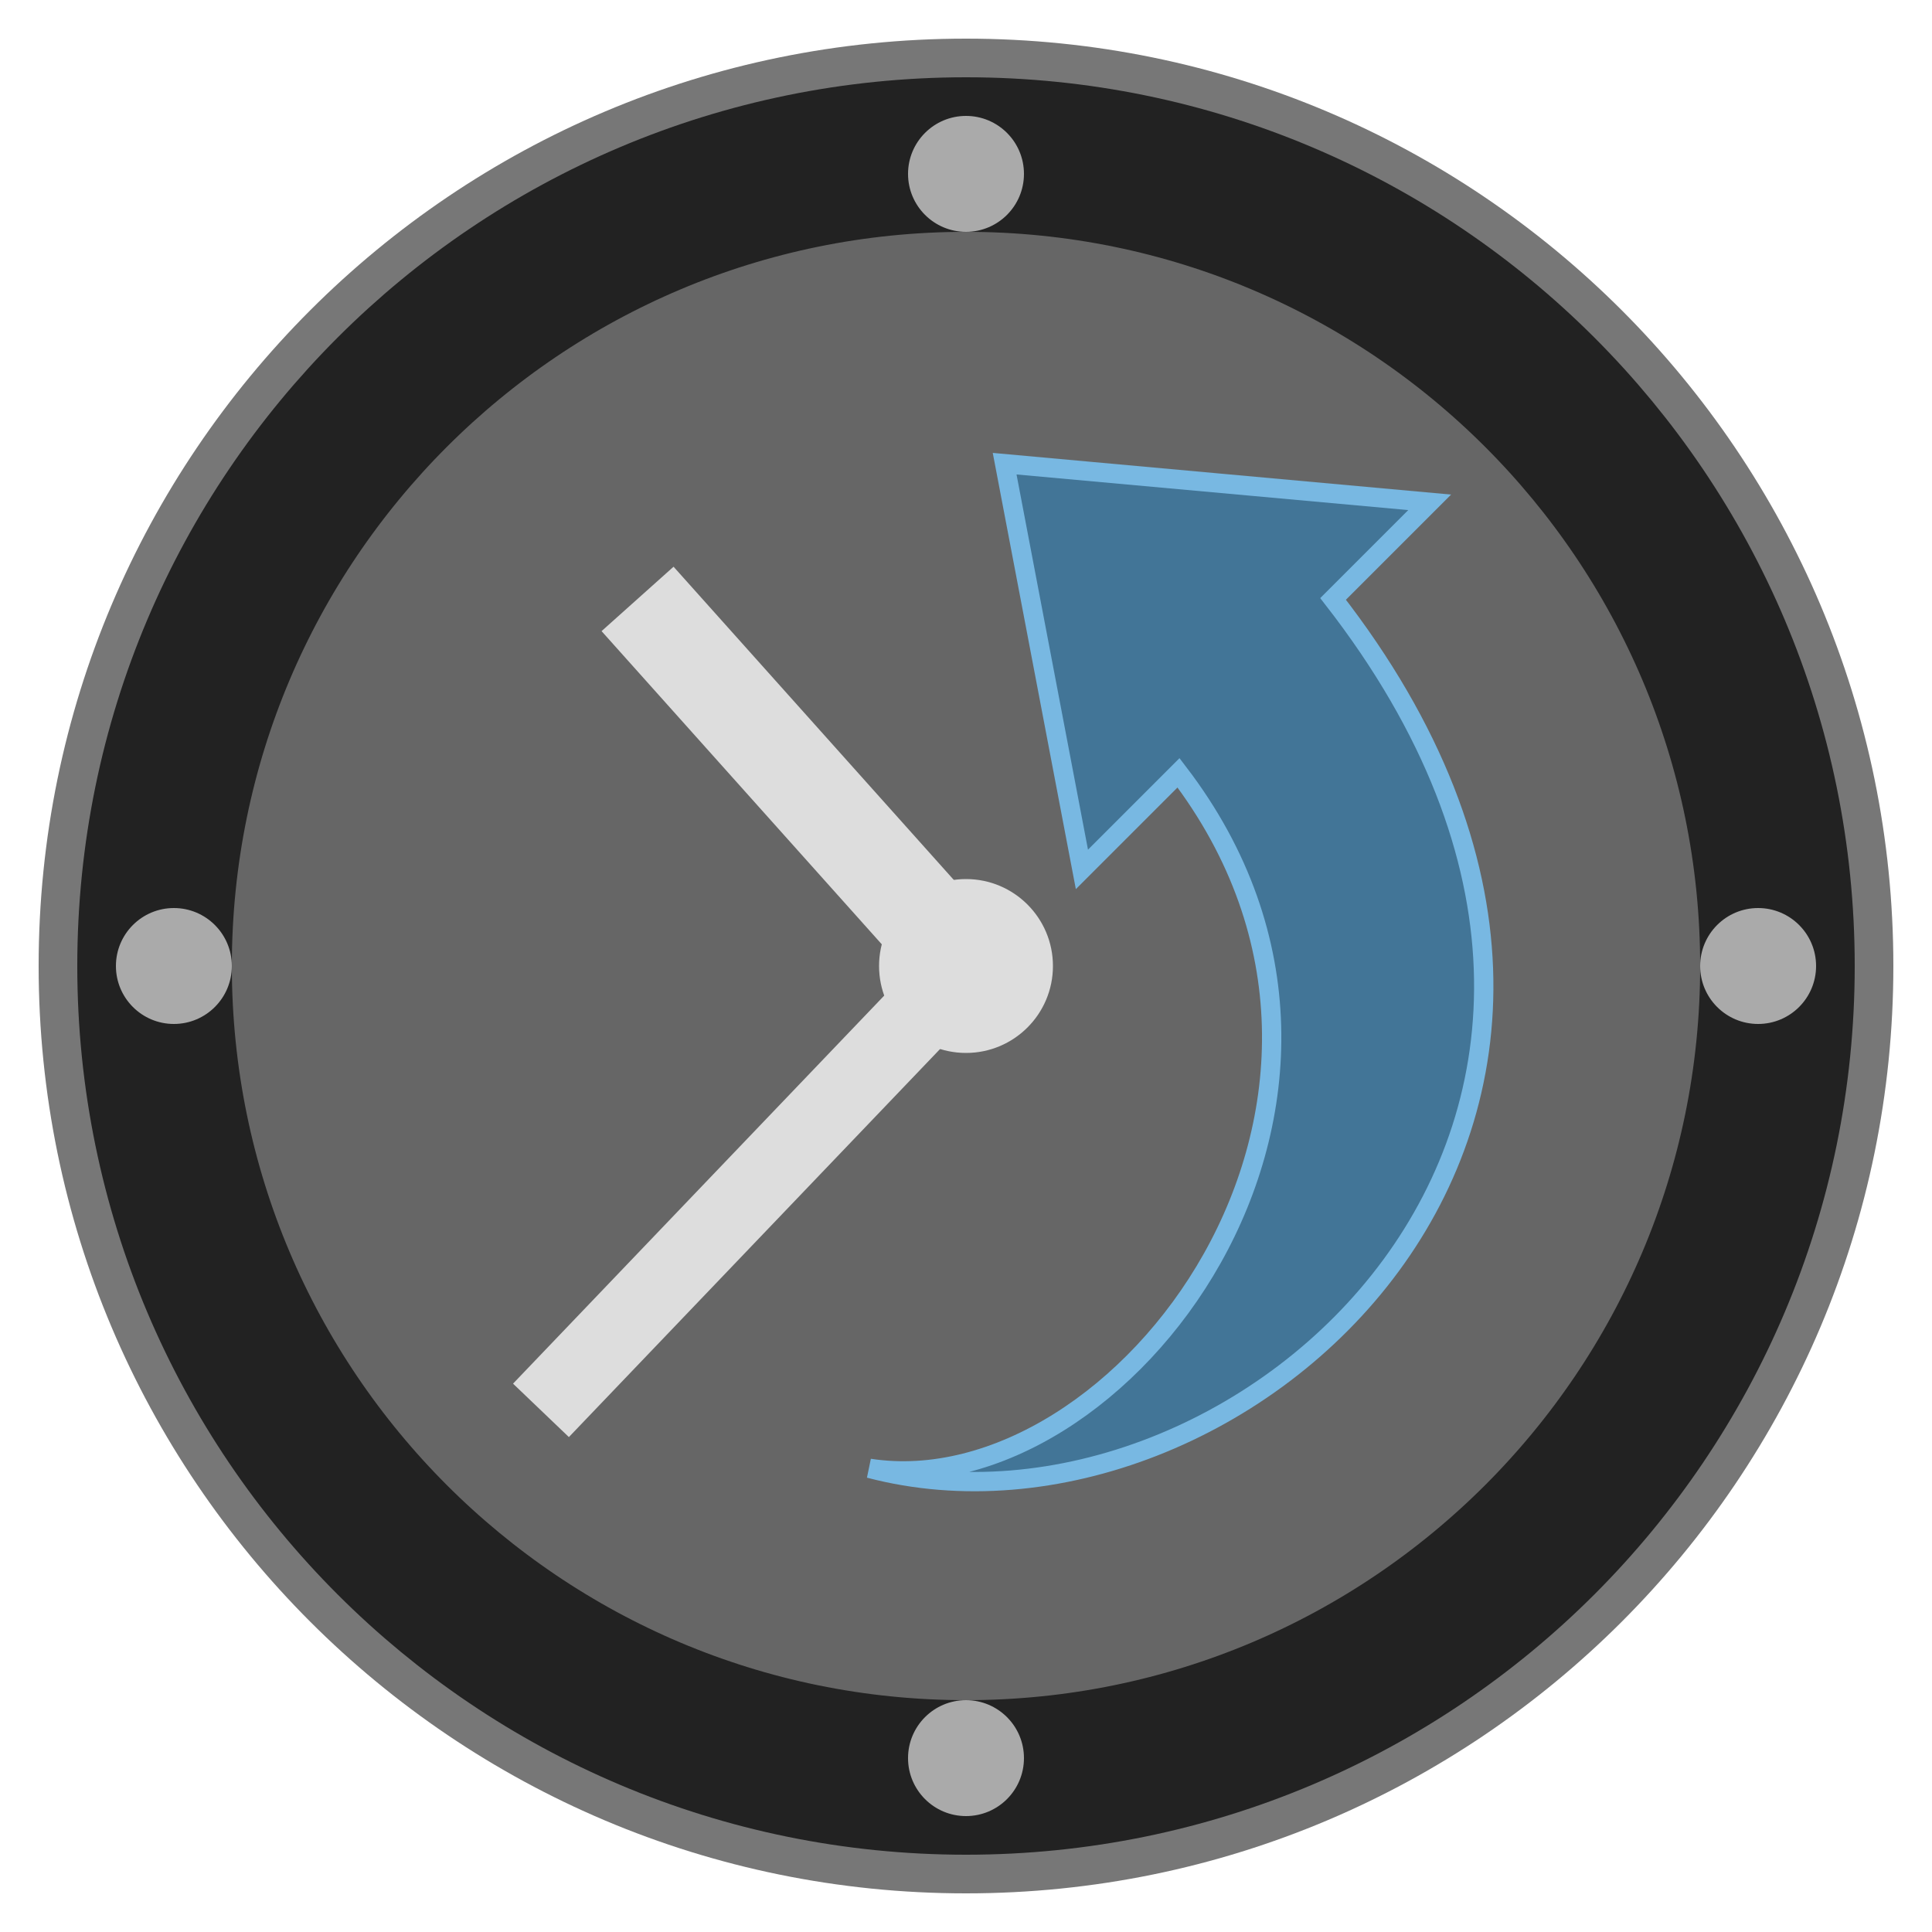
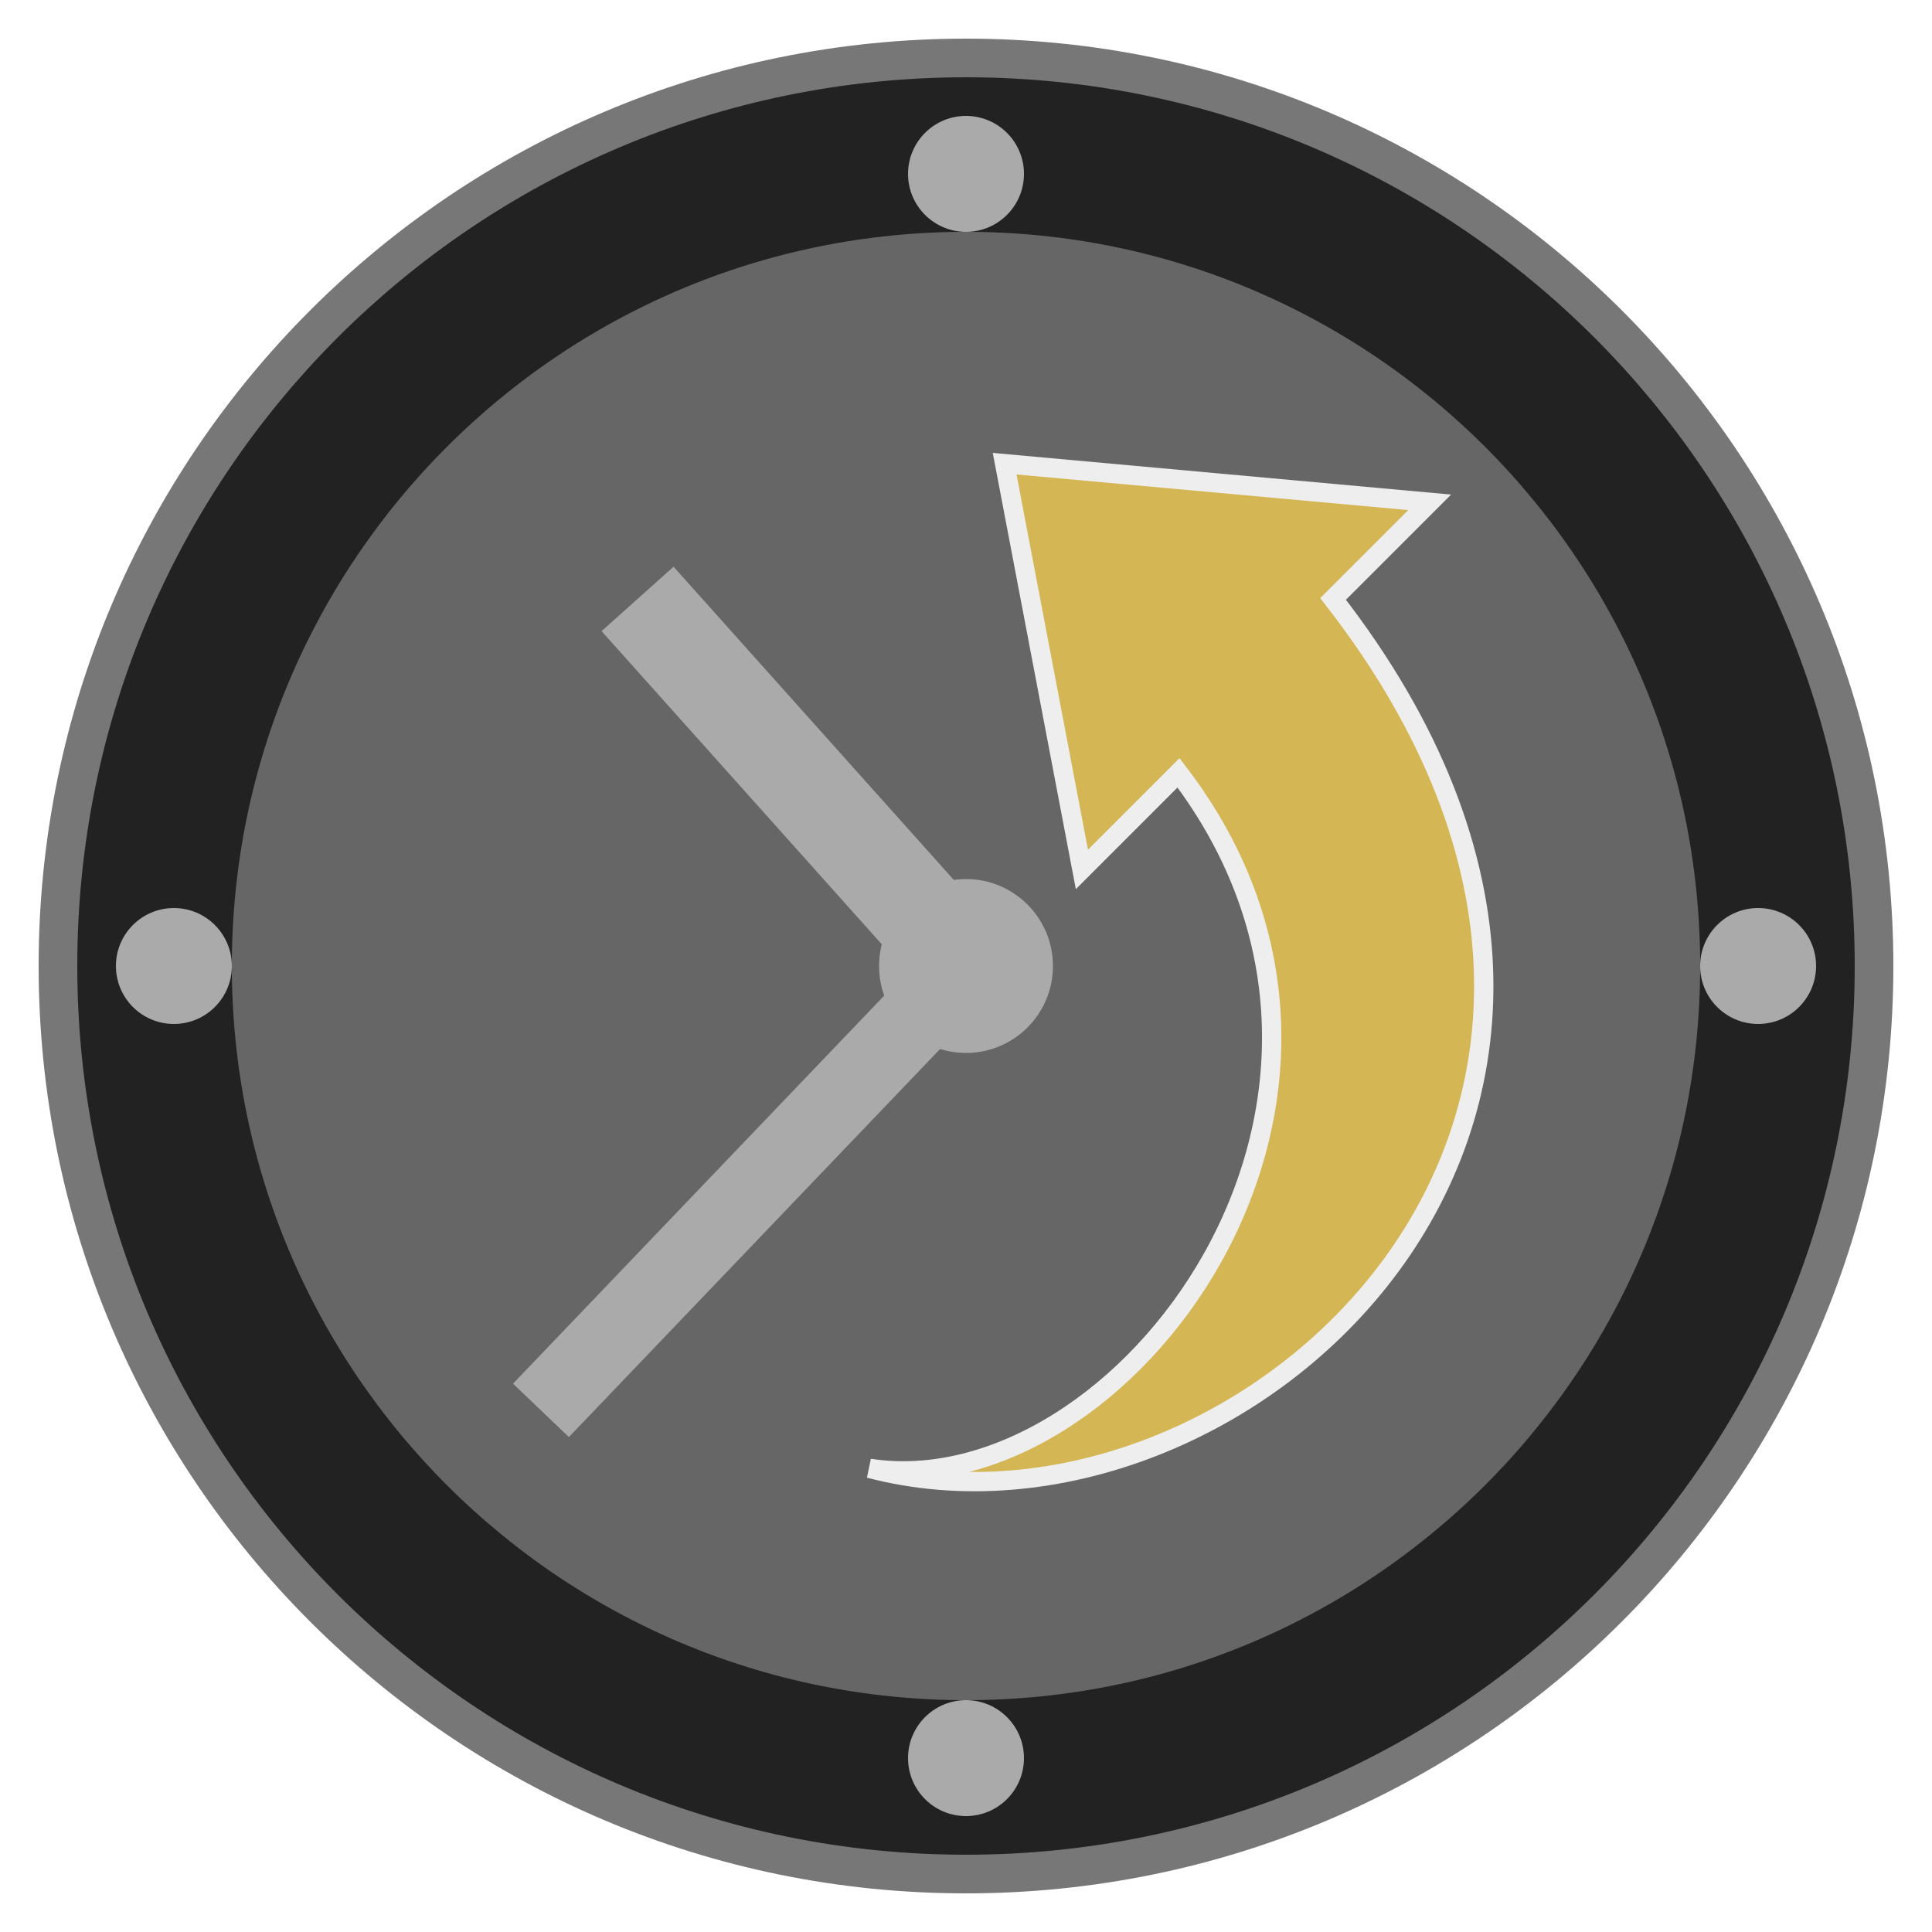
<svg height="100" width="100">
  <circle style="fill:#777777;" cx="50" cy="50" r="48" />
  <circle style="fill:#666666;" cx="50" cy="50" r="44" />
-   <path style="stroke:none;fill:#427597;stroke:#78B8E2" d="M 45,76 C 58,78 74,57 61,40 l -5,5 -4,-21 22,2 -5,5 C 90,58 64,81 45,76 z" />
+   <path style="stroke:none;fill:#D4B655;stroke:#eee" d="M 45,76 C 58,78 74,57 61,40 l -5,5 -4,-21 22,2 -5,5 C 90,58 64,81 45,76 z" />
  <circle style=";stroke-width:6pt;stroke:#222222;fill:none;" cx="50" cy="50" r="42" />
  <g style="fill:#aaaaaa;">
    <circle cx="50" cy="9" r="3" />
    <circle cx="91" cy="50" r="3" />
    <circle cx="50" cy="91" r="3" />
    <circle cx="9" cy="50" r="3" />
  </g>
-   <path style="stroke:#ddd;stroke-width:5;fill:none;" d="M 50,50 33,31" />
-   <path style="stroke:#ddd;stroke-width:4;fill:none;" d="M 50 50 28 73" />
-   <circle style="fill:#ddd;" cx="50" cy="50" r="4.5" />
+   <path style="stroke:#aaa;stroke-width:5;fill:none;" d="M 50,50 33,31" />
+   <path style="stroke:#aaa;stroke-width:4;fill:none;" d="M 50 50 28 73" />
+   <circle style="fill:#aaa;" cx="50" cy="50" r="4.5" />
</svg>
